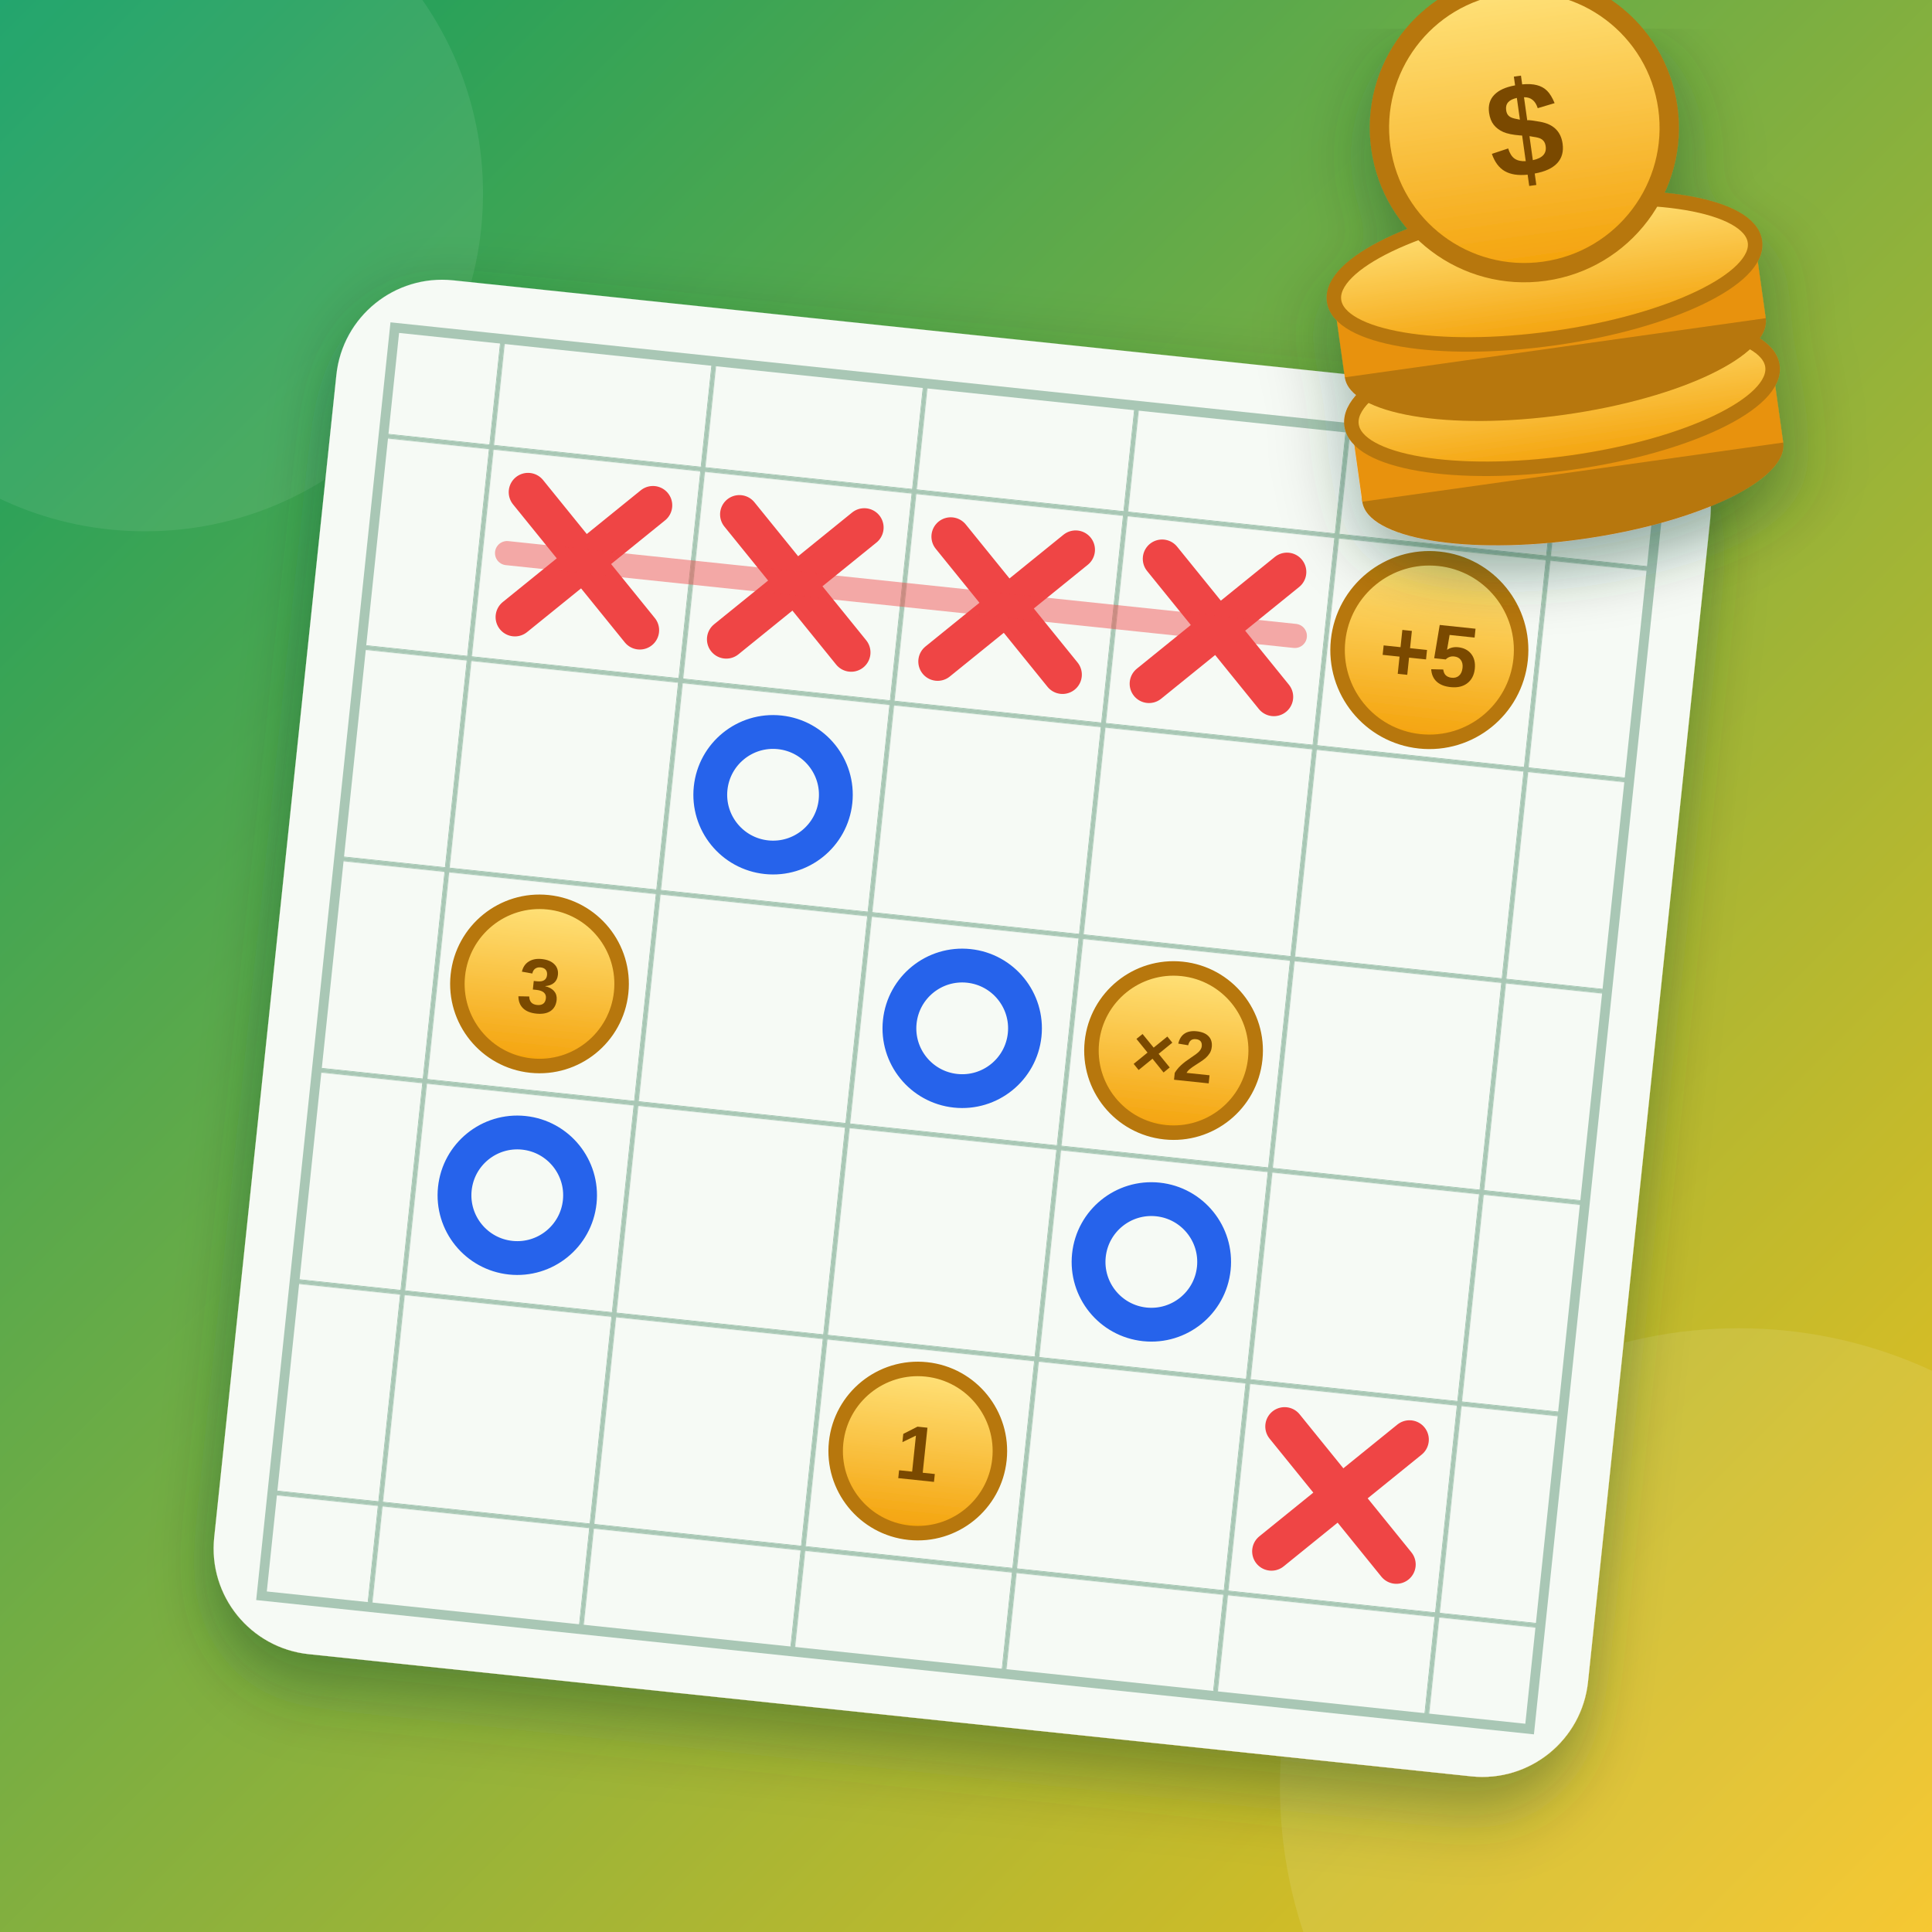
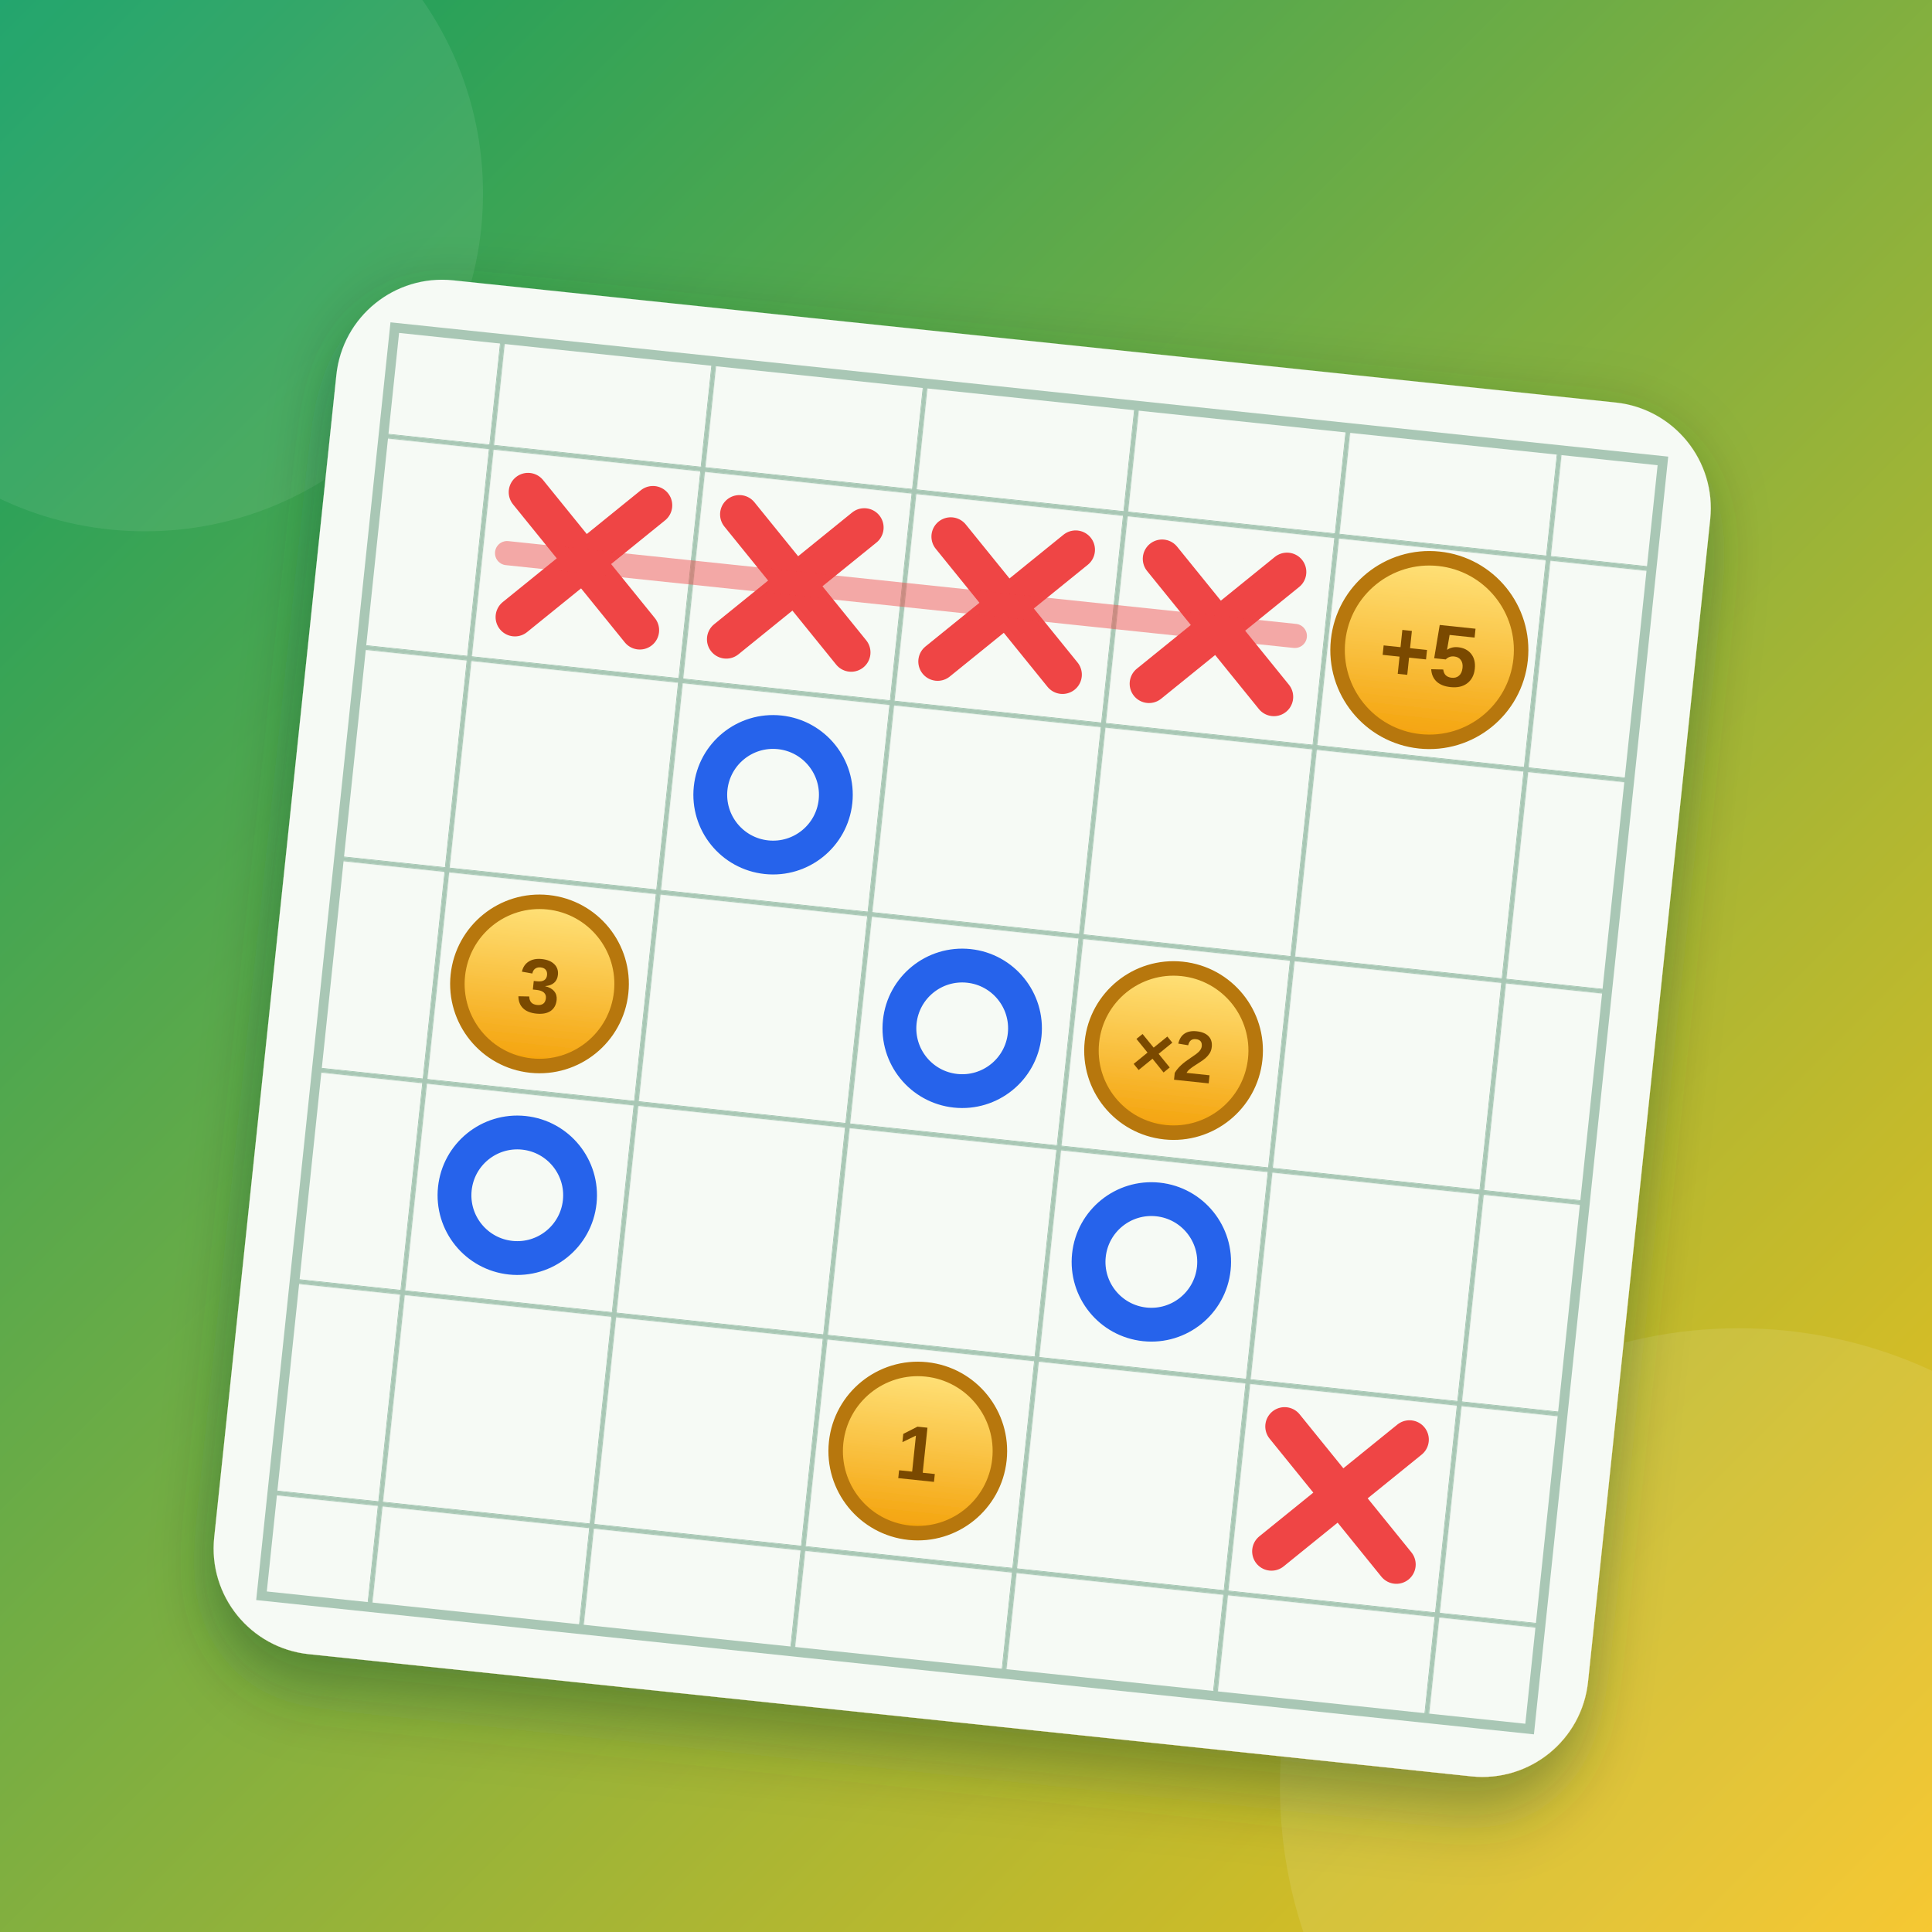
<svg xmlns="http://www.w3.org/2000/svg" viewBox="0 0 400 400">
  <defs>
    <linearGradient id="bg" x1="0" y1="0" x2="1" y2="1">
      <stop offset="0" stop-color="#0f9d62" />
      <stop offset="1" stop-color="#f6c21c" />
    </linearGradient>
    <linearGradient id="coin" x1="0" y1="0" x2="0" y2="1">
      <stop offset="0" stop-color="#ffe27a" />
      <stop offset="1" stop-color="#f4a20b" />
    </linearGradient>
    <filter id="sh" x="-20%" y="-20%" width="140%" height="140%">
      <feDropShadow dx="0" dy="6" stdDeviation="7" flood-color="#0b3a22" flood-opacity=".4" />
    </filter>
    <pattern id="grid" x="45" y="59" width="44" height="44" patternUnits="userSpaceOnUse">
      <path d="M44 0H0V44" fill="none" stroke="#a9c7b5" stroke-width="2" />
    </pattern>
    <g id="x">
      <path d="M-13-13 13 13M13-13-13 13" stroke="#ef4444" stroke-width="8" stroke-linecap="round" />
    </g>
    <g id="o">
      <circle r="13" fill="none" stroke="#2563eb" stroke-width="7" />
    </g>
  </defs>
  <rect width="400" height="400" fill="url(#bg)" />
  <circle cx="360" cy="370" r="95" fill="#fff" opacity=".1" />
  <circle cx="30" cy="40" r="70" fill="#fff" opacity=".08" />
  <g transform="rotate(6 200 215)" filter="url(#sh)">
    <rect x="56" y="70" width="286" height="286" rx="22" fill="#f6faf5" />
    <rect x="67" y="81" width="264" height="264" fill="url(#grid)" />
    <rect x="67" y="81" width="264" height="264" fill="none" stroke="#a9c7b5" stroke-width="2" />
    <use href="#x" x="111" y="125" />
    <use href="#o" x="155" y="169" />
    <use href="#x" x="155" y="125" />
    <use href="#x" x="199" y="125" />
    <use href="#o" x="199" y="213" />
    <use href="#x" x="243" y="125" />
    <use href="#o" x="243" y="257" />
    <use href="#o" x="111" y="257" />
    <use href="#x" x="287" y="301" />
    <path d="M95 125H259" stroke="#ef4444" stroke-width="5" stroke-linecap="round" opacity=".45" />
    <g font-family="Arial Black,Arial,sans-serif" font-weight="900" text-anchor="middle">
      <g transform="translate(287 125)">
        <circle r="19" fill="url(#coin)" stroke="#b7770a" stroke-width="3" />
        <text y="7" font-size="18" fill="#7a4a00">+5</text>
      </g>
      <g transform="translate(111 213)">
        <circle r="17" fill="url(#coin)" stroke="#b7770a" stroke-width="3" />
        <text y="6" font-size="16" fill="#7a4a00">3</text>
      </g>
      <g transform="translate(243 213)">
        <circle r="17" fill="url(#coin)" stroke="#b7770a" stroke-width="3" />
        <text y="6" font-size="15" fill="#7a4a00">×2</text>
      </g>
      <g transform="translate(199 301)">
        <circle r="17" fill="url(#coin)" stroke="#b7770a" stroke-width="3" />
        <text y="6" font-size="16" fill="#7a4a00">1</text>
      </g>
    </g>
  </g>
-   <g transform="translate(322 72) rotate(-8)" filter="url(#sh)" font-family="Arial Black,Arial,sans-serif" font-weight="900" text-anchor="middle">
-     <ellipse cy="26" rx="44" ry="14" fill="#b7770a" />
-     <rect x="-44" y="10" width="88" height="16" fill="#e8920c" />
-     <ellipse cy="10" rx="44" ry="14" fill="url(#coin)" stroke="#b7770a" stroke-width="3" />
-     <ellipse cy="0" rx="44" ry="14" fill="#b7770a" />
-     <rect x="-44" y="-16" width="88" height="16" fill="#e8920c" />
-     <ellipse cy="-16" rx="44" ry="14" fill="url(#coin)" stroke="#b7770a" stroke-width="3" />
-     <circle cy="-46" r="30" fill="url(#coin)" stroke="#b7770a" stroke-width="4" />
-     <text y="-36" font-size="28" fill="#7a4a00">$</text>
-   </g>
</svg>
